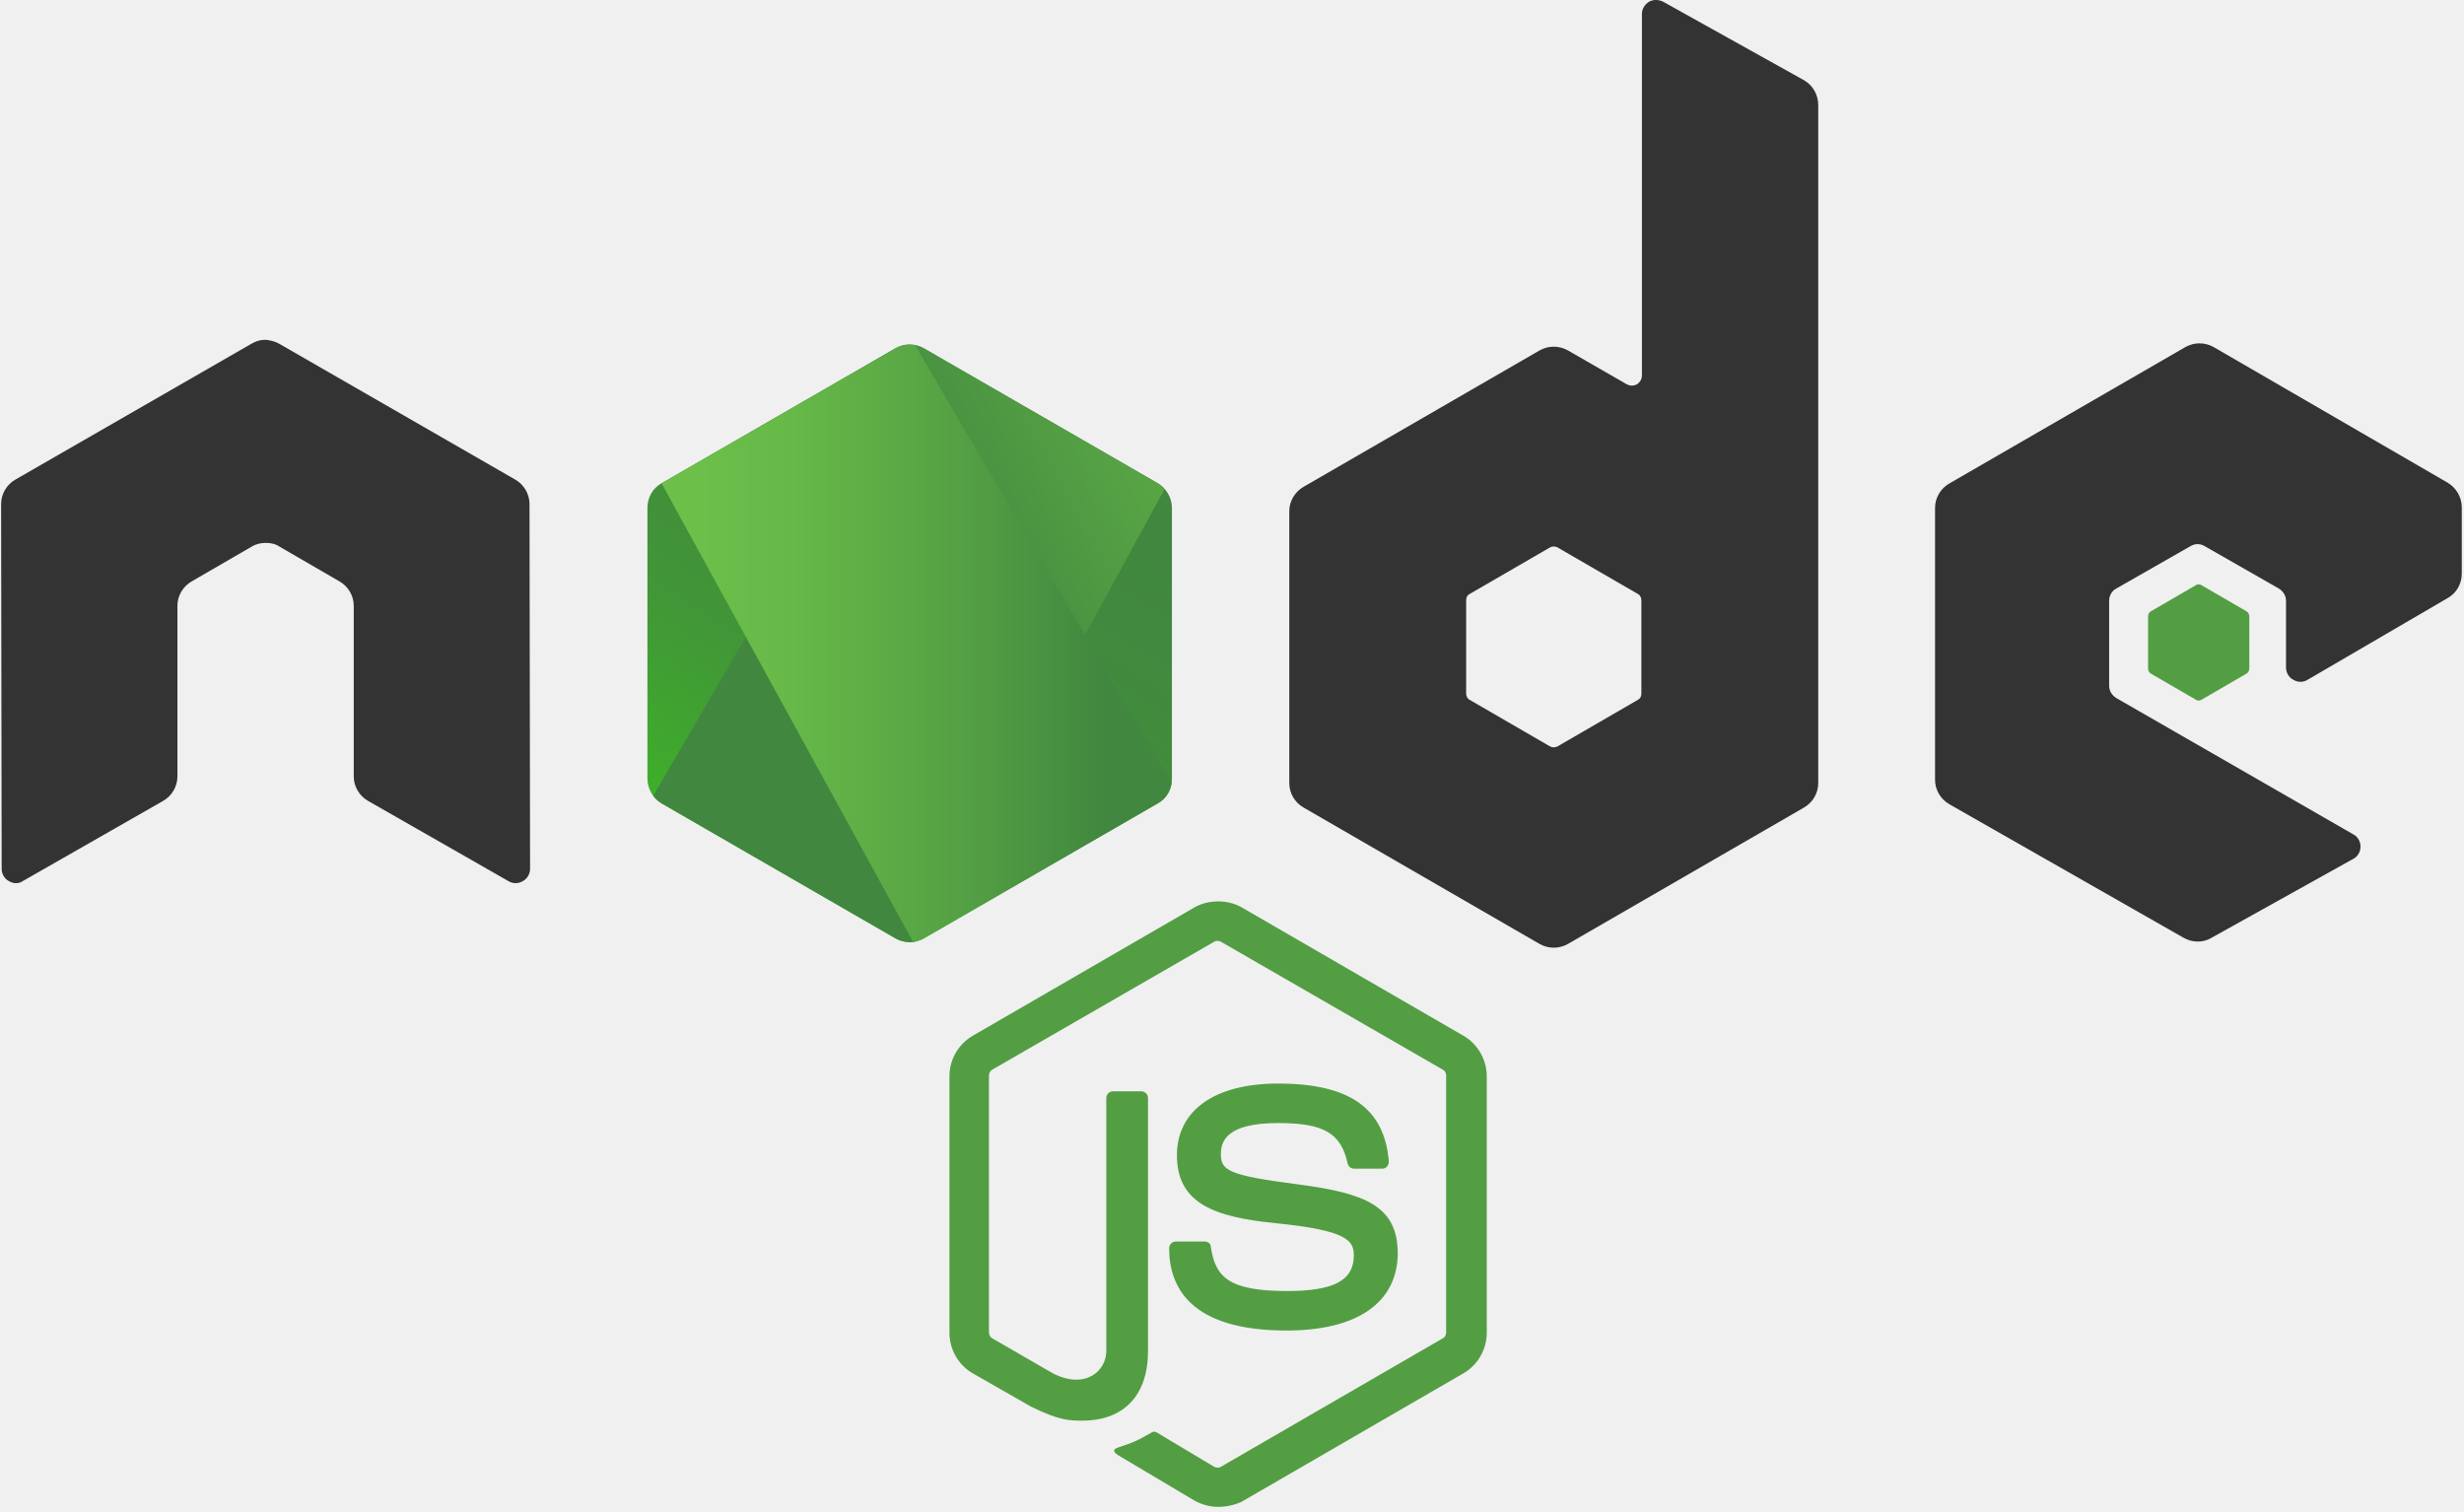
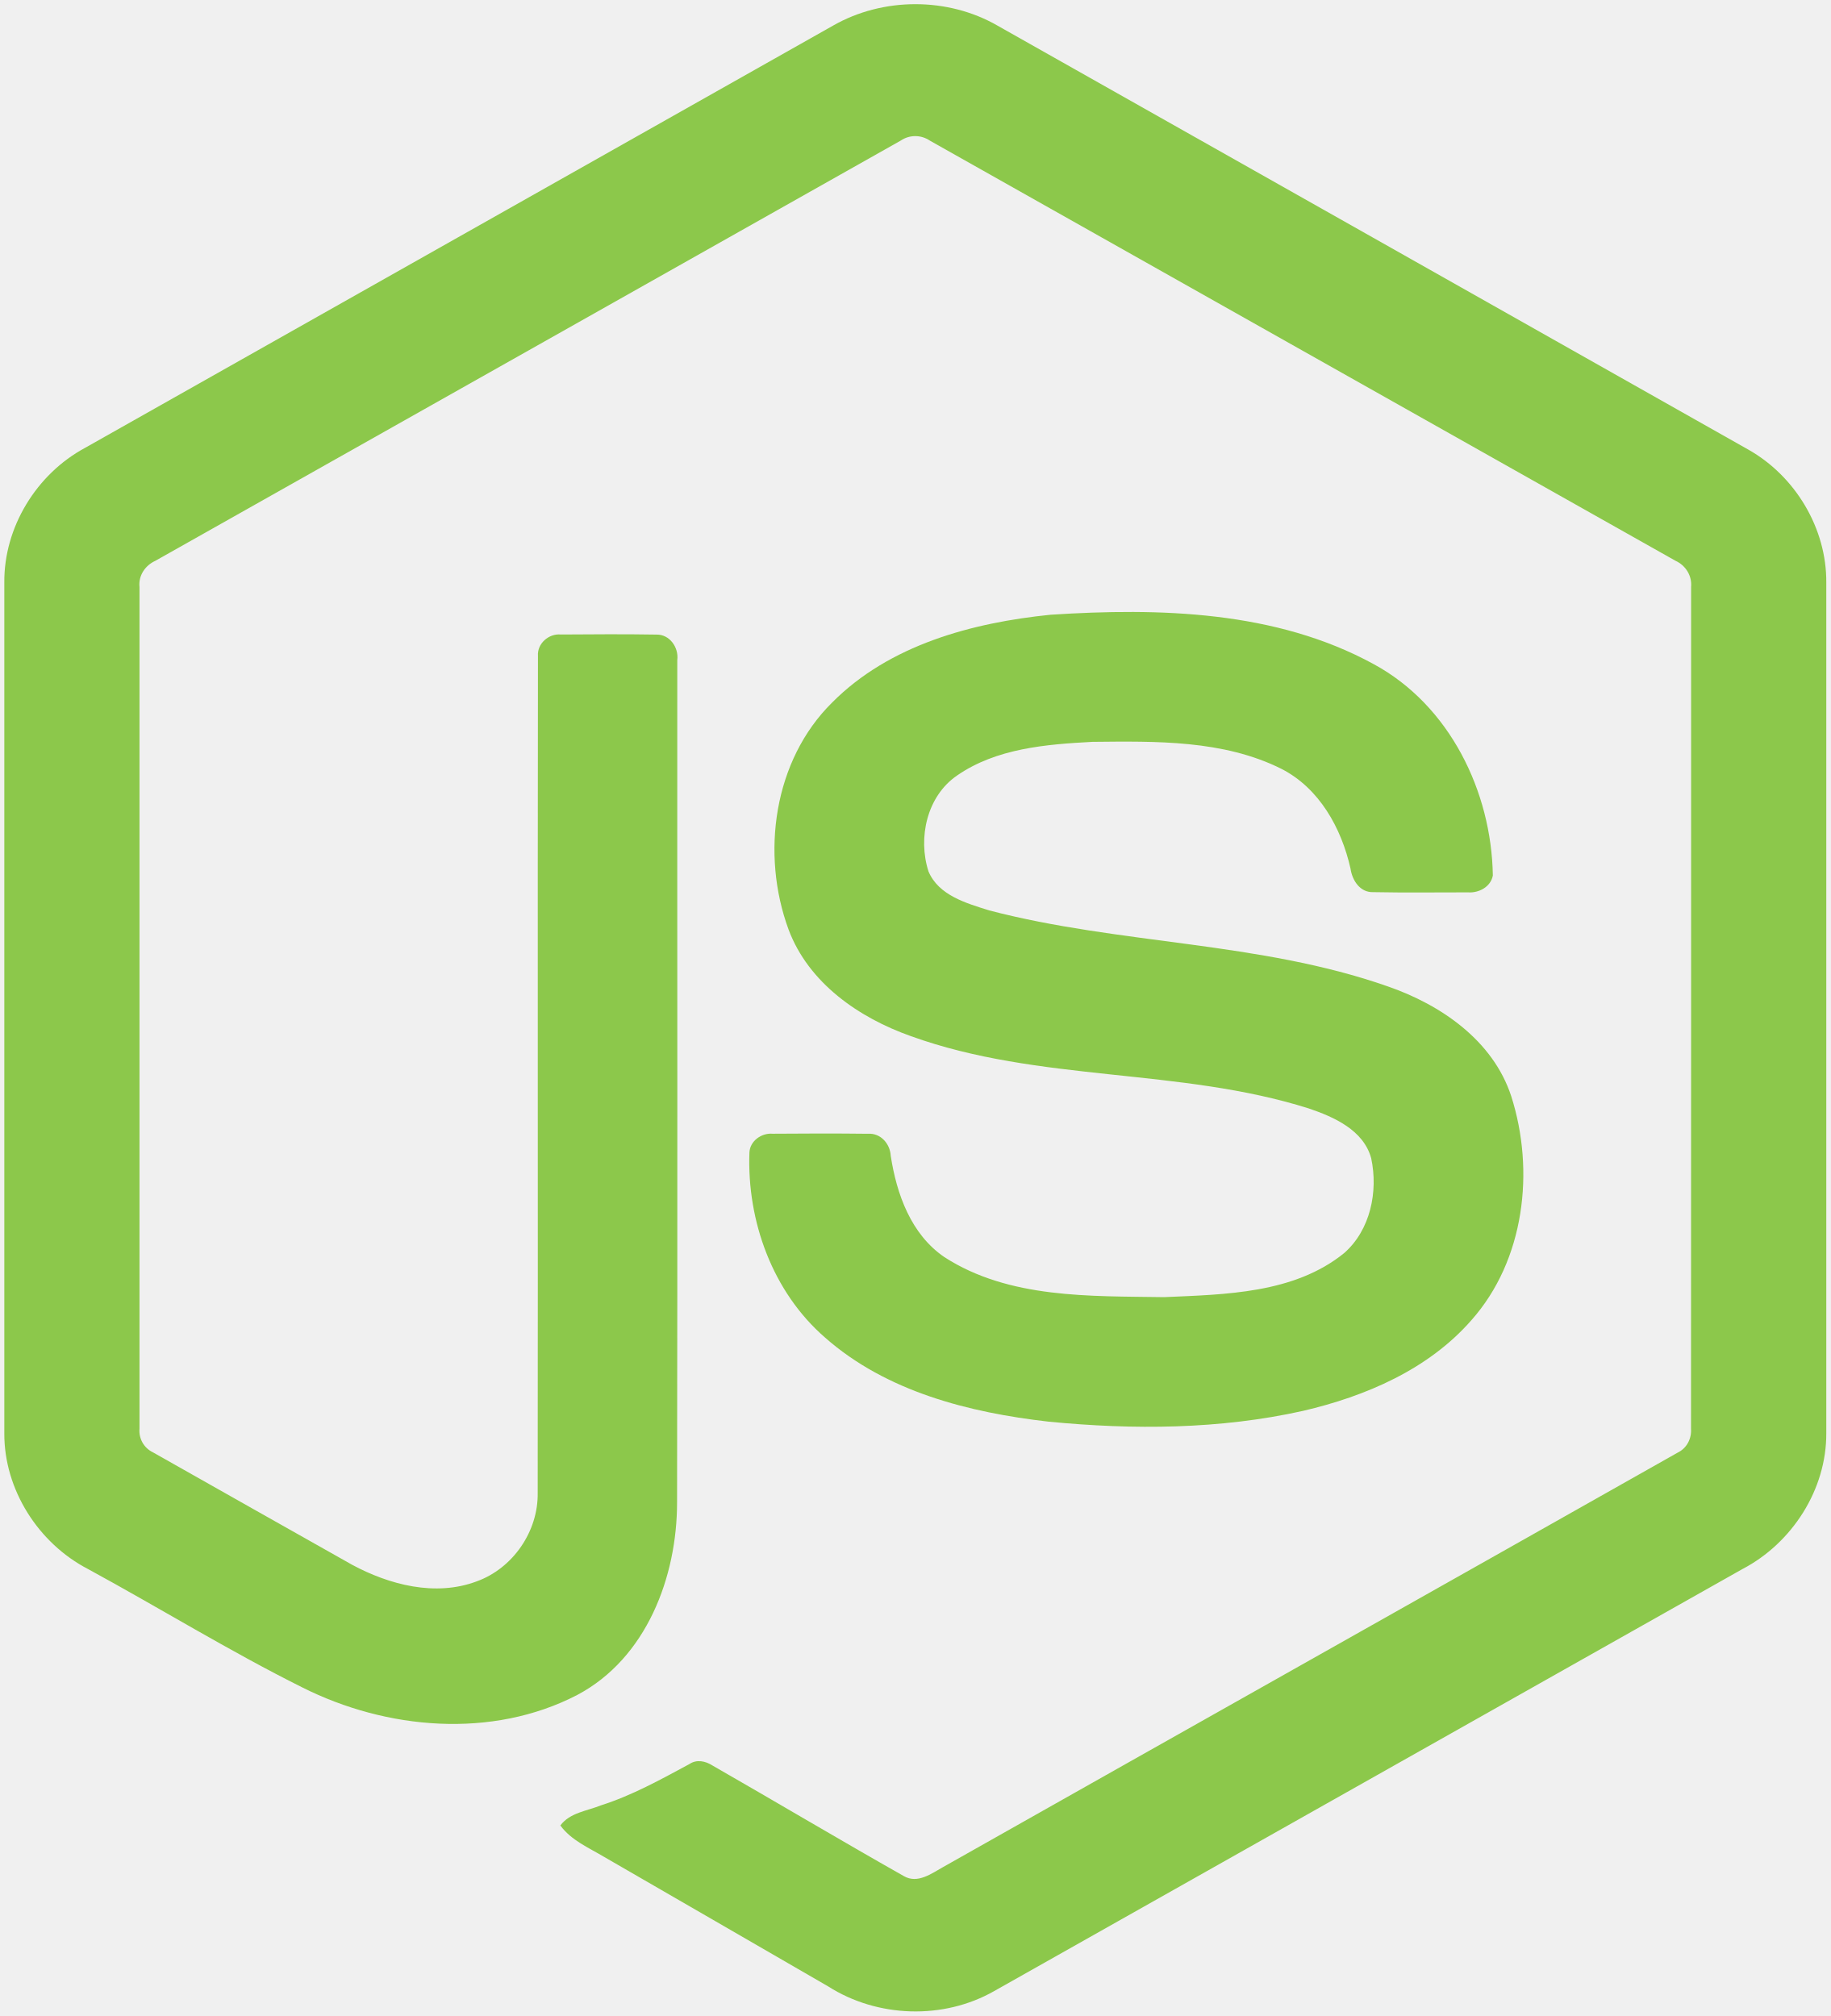
- <svg xmlns="http://www.w3.org/2000/svg" xmlns:xlink="http://www.w3.org/1999/xlink" width="512px" height="314px" viewBox="0 0 512 314" version="1.1" preserveAspectRatio="xMidYMid">
-   <defs>
-     <linearGradient x1="68.188%" y1="17.487%" x2="27.823%" y2="89.755%" id="linearGradient-1">
-       <stop stop-color="#41873F" offset="0%" />
-       <stop stop-color="#418B3D" offset="32.88%" />
-       <stop stop-color="#419637" offset="63.52%" />
-       <stop stop-color="#3FA92D" offset="93.19%" />
-       <stop stop-color="#3FAE2A" offset="100%" />
-     </linearGradient>
-     <path id="path-2" d="M57.903,1.849 C56.054,0.809 53.858,0.809 52.009,1.849 L3.352,29.934 C1.502,30.974 0.462,32.939 0.462,35.019 L0.462,91.305 C0.462,93.385 1.618,95.35 3.352,96.39 L52.009,124.475 C53.858,125.515 56.054,125.515 57.903,124.475 L106.561,96.39 C108.41,95.35 109.45,93.385 109.45,91.305 L109.45,35.019 C109.45,32.939 108.294,30.974 106.561,29.934 L57.903,1.849 L57.903,1.849 Z" />
-     <linearGradient x1="43.277%" y1="55.169%" x2="159.245%" y2="-18.306%" id="linearGradient-4">
-       <stop stop-color="#41873F" offset="13.76%" />
-       <stop stop-color="#54A044" offset="40.32%" />
-       <stop stop-color="#66B848" offset="71.36%" />
-       <stop stop-color="#6CC04A" offset="90.81%" />
-     </linearGradient>
-     <linearGradient x1="-4413.77%" y1="13.43%" x2="5327.93%" y2="13.43%" id="linearGradient-5">
-       <stop stop-color="#6CC04A" offset="9.192%" />
-       <stop stop-color="#66B848" offset="28.64%" />
-       <stop stop-color="#54A044" offset="59.68%" />
-       <stop stop-color="#41873F" offset="86.24%" />
-     </linearGradient>
-     <linearGradient x1="-4.389%" y1="49.997%" x2="101.499%" y2="49.997%" id="linearGradient-6">
-       <stop stop-color="#6CC04A" offset="9.192%" />
-       <stop stop-color="#66B848" offset="28.64%" />
-       <stop stop-color="#54A044" offset="59.68%" />
-       <stop stop-color="#41873F" offset="86.24%" />
-     </linearGradient>
-     <linearGradient x1="-9713.77%" y1="36.21%" x2="27.93%" y2="36.21%" id="linearGradient-7">
-       <stop stop-color="#6CC04A" offset="9.192%" />
-       <stop stop-color="#66B848" offset="28.64%" />
-       <stop stop-color="#54A044" offset="59.68%" />
-       <stop stop-color="#41873F" offset="86.24%" />
-     </linearGradient>
-     <linearGradient x1="-103.861%" y1="50.275%" x2="100.797%" y2="50.275%" id="linearGradient-8">
-       <stop stop-color="#6CC04A" offset="9.192%" />
-       <stop stop-color="#66B848" offset="28.64%" />
-       <stop stop-color="#54A044" offset="59.68%" />
-       <stop stop-color="#41873F" offset="86.24%" />
-     </linearGradient>
-     <linearGradient x1="130.613%" y1="-211.069%" x2="4.393%" y2="201.605%" id="linearGradient-9">
-       <stop stop-color="#41873F" offset="0%" />
-       <stop stop-color="#418B3D" offset="32.88%" />
-       <stop stop-color="#419637" offset="63.52%" />
-       <stop stop-color="#3FA92D" offset="93.19%" />
-       <stop stop-color="#3FAE2A" offset="100%" />
-     </linearGradient>
-   </defs>
-   <g fill="none">
-     <path d="M253.111,313.094 C251.377,313.094 249.759,312.632 248.256,311.823 L232.885,302.693 C230.573,301.421 231.729,300.959 232.423,300.728 C235.543,299.688 236.121,299.456 239.357,297.607 C239.704,297.376 240.166,297.492 240.513,297.723 L252.302,304.773 C252.764,305.004 253.342,305.004 253.688,304.773 L299.803,278.075 C300.265,277.844 300.497,277.381 300.497,276.804 L300.497,223.523 C300.497,222.945 300.265,222.483 299.803,222.252 L253.688,195.67 C253.226,195.438 252.648,195.438 252.302,195.67 L206.187,222.252 C205.725,222.483 205.493,223.061 205.493,223.523 L205.493,276.804 C205.493,277.266 205.725,277.844 206.187,278.075 L218.785,285.356 C225.604,288.823 229.88,284.778 229.88,280.733 L229.88,228.146 C229.88,227.453 230.458,226.759 231.267,226.759 L237.161,226.759 C237.855,226.759 238.548,227.337 238.548,228.146 L238.548,280.733 C238.548,289.864 233.578,295.18 224.91,295.18 C222.252,295.18 220.172,295.18 214.277,292.291 L202.142,285.356 C199.137,283.623 197.288,280.386 197.288,276.919 L197.288,223.639 C197.288,220.172 199.137,216.935 202.142,215.202 L248.256,188.504 C251.146,186.886 255.075,186.886 257.965,188.504 L304.079,215.202 C307.084,216.935 308.934,220.172 308.934,223.639 L308.934,276.919 C308.934,280.386 307.084,283.623 304.079,285.356 L257.965,312.054 C256.462,312.748 254.729,313.094 253.111,313.094 Z M267.326,276.457 C247.101,276.457 242.94,267.211 242.94,259.352 C242.94,258.658 243.518,257.965 244.327,257.965 L250.337,257.965 C251.03,257.965 251.608,258.427 251.608,259.121 C252.533,265.246 255.191,268.251 267.442,268.251 C277.15,268.251 281.311,266.055 281.311,260.854 C281.311,257.849 280.155,255.653 265.015,254.151 C252.417,252.879 244.558,250.106 244.558,240.051 C244.558,230.689 252.417,225.141 265.593,225.141 C280.386,225.141 287.668,230.227 288.592,241.322 C288.592,241.669 288.477,242.015 288.246,242.362 C288.014,242.593 287.668,242.824 287.321,242.824 L281.311,242.824 C280.733,242.824 280.155,242.362 280.04,241.784 C278.653,235.428 275.07,233.347 265.593,233.347 C254.96,233.347 253.688,237.046 253.688,239.819 C253.688,243.171 255.191,244.211 269.522,246.06 C283.738,247.91 290.442,250.568 290.442,260.507 C290.326,270.678 282.005,276.457 267.326,276.457 Z" fill="#539E43" />
-     <path d="M110.028,104.712 C110.028,102.631 108.872,100.666 107.023,99.626 L58.019,71.426 C57.21,70.963 56.285,70.732 55.361,70.617 L54.898,70.617 C53.974,70.617 53.049,70.963 52.24,71.426 L3.236,99.626 C1.387,100.666 0.231,102.631 0.231,104.712 L0.347,180.529 C0.347,181.569 0.925,182.609 1.849,183.072 C2.774,183.65 3.93,183.65 4.739,183.072 L33.864,166.429 C35.713,165.389 36.869,163.424 36.869,161.344 L36.869,125.862 C36.869,123.781 38.024,121.817 39.874,120.777 L52.24,113.611 C53.165,113.033 54.205,112.802 55.245,112.802 C56.285,112.802 57.326,113.033 58.135,113.611 L70.501,120.777 C72.35,121.817 73.506,123.781 73.506,125.862 L73.506,161.344 C73.506,163.424 74.662,165.389 76.511,166.429 L105.636,183.072 C106.561,183.65 107.716,183.65 108.641,183.072 C109.566,182.609 110.144,181.569 110.144,180.529 L110.028,104.712 L110.028,104.712 Z" fill="#333333" />
-     <path d="M345.571,0.347 C344.647,-0.116 343.491,-0.116 342.682,0.347 C341.757,0.925 341.179,1.849 341.179,2.889 L341.179,78.014 C341.179,78.707 340.833,79.4 340.139,79.863 C339.446,80.209 338.752,80.209 338.059,79.863 L325.808,72.813 C323.958,71.772 321.763,71.772 319.913,72.813 L270.909,101.129 C269.06,102.169 267.904,104.134 267.904,106.214 L267.904,162.73 C267.904,164.811 269.06,166.776 270.909,167.816 L319.913,196.132 C321.763,197.172 323.958,197.172 325.808,196.132 L374.812,167.816 C376.661,166.776 377.817,164.811 377.817,162.73 L377.817,21.844 C377.817,19.648 376.661,17.683 374.812,16.643 L345.571,0.347 L345.571,0.347 Z M341.064,144.123 C341.064,144.701 340.833,145.163 340.37,145.394 L323.612,155.102 C323.149,155.334 322.572,155.334 322.109,155.102 L305.351,145.394 C304.888,145.163 304.657,144.585 304.657,144.123 L304.657,124.706 C304.657,124.128 304.888,123.666 305.351,123.435 L322.109,113.726 C322.572,113.495 323.149,113.495 323.612,113.726 L340.37,123.435 C340.833,123.666 341.064,124.244 341.064,124.706 L341.064,144.123 L341.064,144.123 Z" fill="#333333" />
-     <g transform="translate(401.0474, 70.50113)">
-       <path d="M107.601,53.743 C109.45,52.702 110.49,50.738 110.49,48.657 L110.49,34.904 C110.49,32.823 109.335,30.859 107.601,29.819 L58.944,1.618 C57.094,0.578 54.898,0.578 53.049,1.618 L4.045,29.934 C2.196,30.974 1.04,32.939 1.04,35.019 L1.04,91.536 C1.04,93.616 2.196,95.581 4.045,96.621 L52.702,124.359 C54.552,125.4 56.748,125.4 58.481,124.359 L87.953,107.948 C88.878,107.485 89.456,106.445 89.456,105.405 C89.456,104.365 88.878,103.325 87.953,102.862 L38.718,74.546 C37.793,73.968 37.215,73.044 37.215,72.004 L37.215,54.321 C37.215,53.28 37.793,52.24 38.718,51.778 L54.089,42.994 C55.014,42.416 56.17,42.416 57.094,42.994 L72.466,51.778 C73.391,52.356 73.968,53.28 73.968,54.321 L73.968,68.19 C73.968,69.23 74.546,70.27 75.471,70.732 C76.395,71.31 77.551,71.31 78.476,70.732 L107.601,53.743 L107.601,53.743 Z" fill="#333333" />
-       <path d="M55.245,51.084 C55.592,50.853 56.054,50.853 56.401,51.084 L65.763,56.516 C66.109,56.748 66.34,57.094 66.34,57.557 L66.34,68.421 C66.34,68.883 66.109,69.23 65.763,69.461 L56.401,74.893 C56.054,75.124 55.592,75.124 55.245,74.893 L45.884,69.461 C45.537,69.23 45.306,68.883 45.306,68.421 L45.306,57.557 C45.306,57.094 45.537,56.748 45.884,56.516 L55.245,51.084 L55.245,51.084 Z" fill="#539E43" />
-     </g>
-     <g transform="translate(134.0677, 70.50113)">
-       <mask id="mask-3" fill="white">
-         <use xlink:href="#path-2" />
-       </mask>
-       <use fill="url(#linearGradient-1)" xlink:href="#path-2" />
-       <g mask="url(#mask-3)">
-         <path d="M51.893,1.849 L3.121,29.934 C1.271,30.974 0,32.939 0,35.019 L0,91.305 C0,92.692 0.578,93.963 1.502,95.003 L56.285,1.156 C54.898,0.925 53.28,1.04 51.893,1.849 L51.893,1.849 Z" />
-         <path d="M56.632,125.053 C57.094,124.937 57.557,124.706 58.019,124.475 L106.792,96.39 C108.641,95.35 109.797,93.385 109.797,91.305 L109.797,35.019 C109.797,33.517 109.103,32.014 108.063,30.974 L56.632,125.053 L56.632,125.053 Z" />
-         <path d="M106.676,29.934 L57.788,1.849 C57.326,1.618 56.748,1.387 56.285,1.271 L1.502,95.119 C1.965,95.697 2.543,96.159 3.121,96.506 L52.009,124.591 C53.396,125.4 55.014,125.631 56.516,125.168 L107.948,31.09 C107.601,30.628 107.139,30.281 106.676,29.934 L106.676,29.934 Z" fill="url(#linearGradient-4)" />
-       </g>
-       <g mask="url(#mask-3)">
-         <g transform="translate(0, -9.24605)">
-           <path d="M109.797,100.551 L109.797,44.265 C109.797,42.185 108.526,40.22 106.676,39.18 L57.788,11.095 C57.21,10.749 56.632,10.517 55.939,10.402 L109.45,101.822 C109.681,101.475 109.797,101.013 109.797,100.551 L109.797,100.551 Z" fill="none" />
-           <path d="M3.121,39.18 C1.271,40.22 0,42.185 0,44.265 L0,100.551 C0,102.631 1.387,104.596 3.121,105.636 L52.009,133.721 C53.165,134.414 54.436,134.646 55.823,134.414 L3.467,39.065 L3.121,39.18 L3.121,39.18 Z" fill="none" />
-           <path fill="url(#linearGradient-5)" fill-rule="evenodd" d="M50.391,0.809 L49.698,1.156 L50.622,1.156 L50.391,0.809 Z" />
-           <path d="M106.792,105.636 C108.179,104.827 109.219,103.44 109.681,101.938 L56.054,10.402 C54.667,10.171 53.165,10.286 51.893,11.095 L3.352,39.065 L55.707,134.53 C56.401,134.414 57.21,134.183 57.903,133.837 L106.792,105.636 L106.792,105.636 Z" fill="url(#linearGradient-6)" fill-rule="evenodd" />
-           <path fill="url(#linearGradient-7)" fill-rule="evenodd" d="M111.299,104.712 L110.953,104.134 L110.953,104.943 L111.299,104.712 Z" />
-           <path d="M106.792,105.636 L58.019,133.721 C57.326,134.068 56.632,134.299 55.823,134.414 L56.748,136.148 L110.837,104.827 L110.837,104.134 L109.45,101.822 C109.219,103.44 108.179,104.827 106.792,105.636 L106.792,105.636 Z" fill="url(#linearGradient-8)" fill-rule="evenodd" />
-           <path d="M106.792,105.636 L58.019,133.721 C57.326,134.068 56.632,134.299 55.823,134.414 L56.748,136.148 L110.837,104.827 L110.837,104.134 L109.45,101.822 C109.219,103.44 108.179,104.827 106.792,105.636 L106.792,105.636 Z" fill="url(#linearGradient-9)" fill-rule="evenodd" />
-         </g>
-       </g>
-     </g>
+ <svg xmlns="http://www.w3.org/2000/svg" width="256px" height="282px" viewBox="0 0 256 282" version="1.1" preserveAspectRatio="xMinYMin meet">
+   <g fill="#8CC84B">
+     <path d="M116.504,3.58 C123.466,-0.405 132.534,-0.423 139.49,3.58 C174.485,23.354 209.491,43.097 244.48,62.883 C251.061,66.59 255.463,73.914 255.396,81.497 L255.396,200.465 C255.445,208.362 250.608,215.861 243.665,219.484 C208.785,239.149 173.923,258.838 139.049,278.503 C131.943,282.566 122.693,282.252 115.81,277.857 C105.352,271.795 94.877,265.763 84.42,259.707 C82.282,258.433 79.873,257.419 78.364,255.348 C79.698,253.549 82.083,253.325 84.021,252.54 C88.386,251.152 92.395,248.924 96.405,246.762 C97.419,246.068 98.657,246.334 99.629,246.955 C108.571,252.082 117.434,257.358 126.406,262.436 C128.32,263.541 130.258,262.074 131.894,261.162 C166.122,241.817 200.392,222.545 234.614,203.194 C235.882,202.584 236.583,201.238 236.48,199.849 C236.504,160.604 236.486,121.352 236.492,82.107 C236.637,80.531 235.725,79.082 234.3,78.436 C199.541,58.862 164.8,39.257 130.047,19.677 C128.803,18.832 127.197,18.826 125.953,19.671 C91.2,39.257 56.465,58.88 21.712,78.454 C20.293,79.1 19.339,80.525 19.508,82.107 C19.514,121.352 19.508,160.604 19.508,199.855 C19.387,201.244 20.136,202.56 21.398,203.158 C30.672,208.417 39.958,213.639 49.238,218.88 C54.466,221.694 60.885,223.366 66.645,221.211 C71.728,219.387 75.291,214.201 75.194,208.803 C75.242,169.787 75.17,130.765 75.23,91.755 C75.103,90.023 76.746,88.592 78.43,88.755 C82.886,88.725 87.348,88.694 91.804,88.767 C93.663,88.725 94.943,90.59 94.714,92.335 C94.696,131.598 94.762,170.862 94.684,210.125 C94.696,220.589 90.397,231.976 80.718,237.096 C68.794,243.272 54.056,241.962 42.276,236.039 C32.078,230.949 22.346,224.942 12.329,219.49 C5.368,215.885 0.555,208.356 0.604,200.465 L0.604,81.497 C0.531,73.757 5.108,66.3 11.894,62.648 C46.768,42.965 81.636,23.269 116.504,3.58 L116.504,3.58 Z" />
+     <path d="M146.928,85.989 C162.137,85.011 178.421,85.41 192.109,92.903 C202.705,98.645 208.58,110.696 208.767,122.469 C208.471,124.057 206.811,124.933 205.295,124.824 C200.882,124.818 196.468,124.885 192.054,124.794 C190.183,124.866 189.096,123.14 188.86,121.485 C187.592,115.852 184.519,110.273 179.218,107.556 C171.079,103.481 161.642,103.686 152.767,103.771 C146.288,104.115 139.321,104.676 133.832,108.486 C129.618,111.372 128.338,117.198 129.842,121.89 C131.26,125.259 135.149,126.346 138.331,127.348 C156.661,132.142 176.085,131.665 194.065,137.974 C201.509,140.546 208.791,145.546 211.339,153.34 C214.672,163.786 213.211,176.272 205.778,184.658 C199.752,191.559 190.974,195.315 182.219,197.355 C170.572,199.952 158.485,200.018 146.657,198.865 C135.535,197.597 123.961,194.675 115.375,187.097 C108.033,180.722 104.447,170.789 104.803,161.202 C104.888,159.583 106.5,158.454 108.051,158.587 C112.495,158.551 116.939,158.539 121.383,158.593 C123.158,158.466 124.474,160 124.565,161.672 C125.386,167.04 127.402,172.673 132.082,175.855 C141.114,181.682 152.447,181.283 162.789,181.446 C171.357,181.066 180.975,180.951 187.967,175.288 C191.656,172.057 192.749,166.654 191.752,162.005 C190.672,158.08 186.566,156.251 183.04,155.055 C164.945,149.331 145.304,151.408 127.384,144.936 C120.109,142.364 113.075,137.503 110.279,130.029 C106.379,119.451 108.166,106.367 116.377,98.264 C124.383,90.204 135.94,87.1 146.928,85.989 L146.928,85.989 Z" />
  </g>
</svg>
